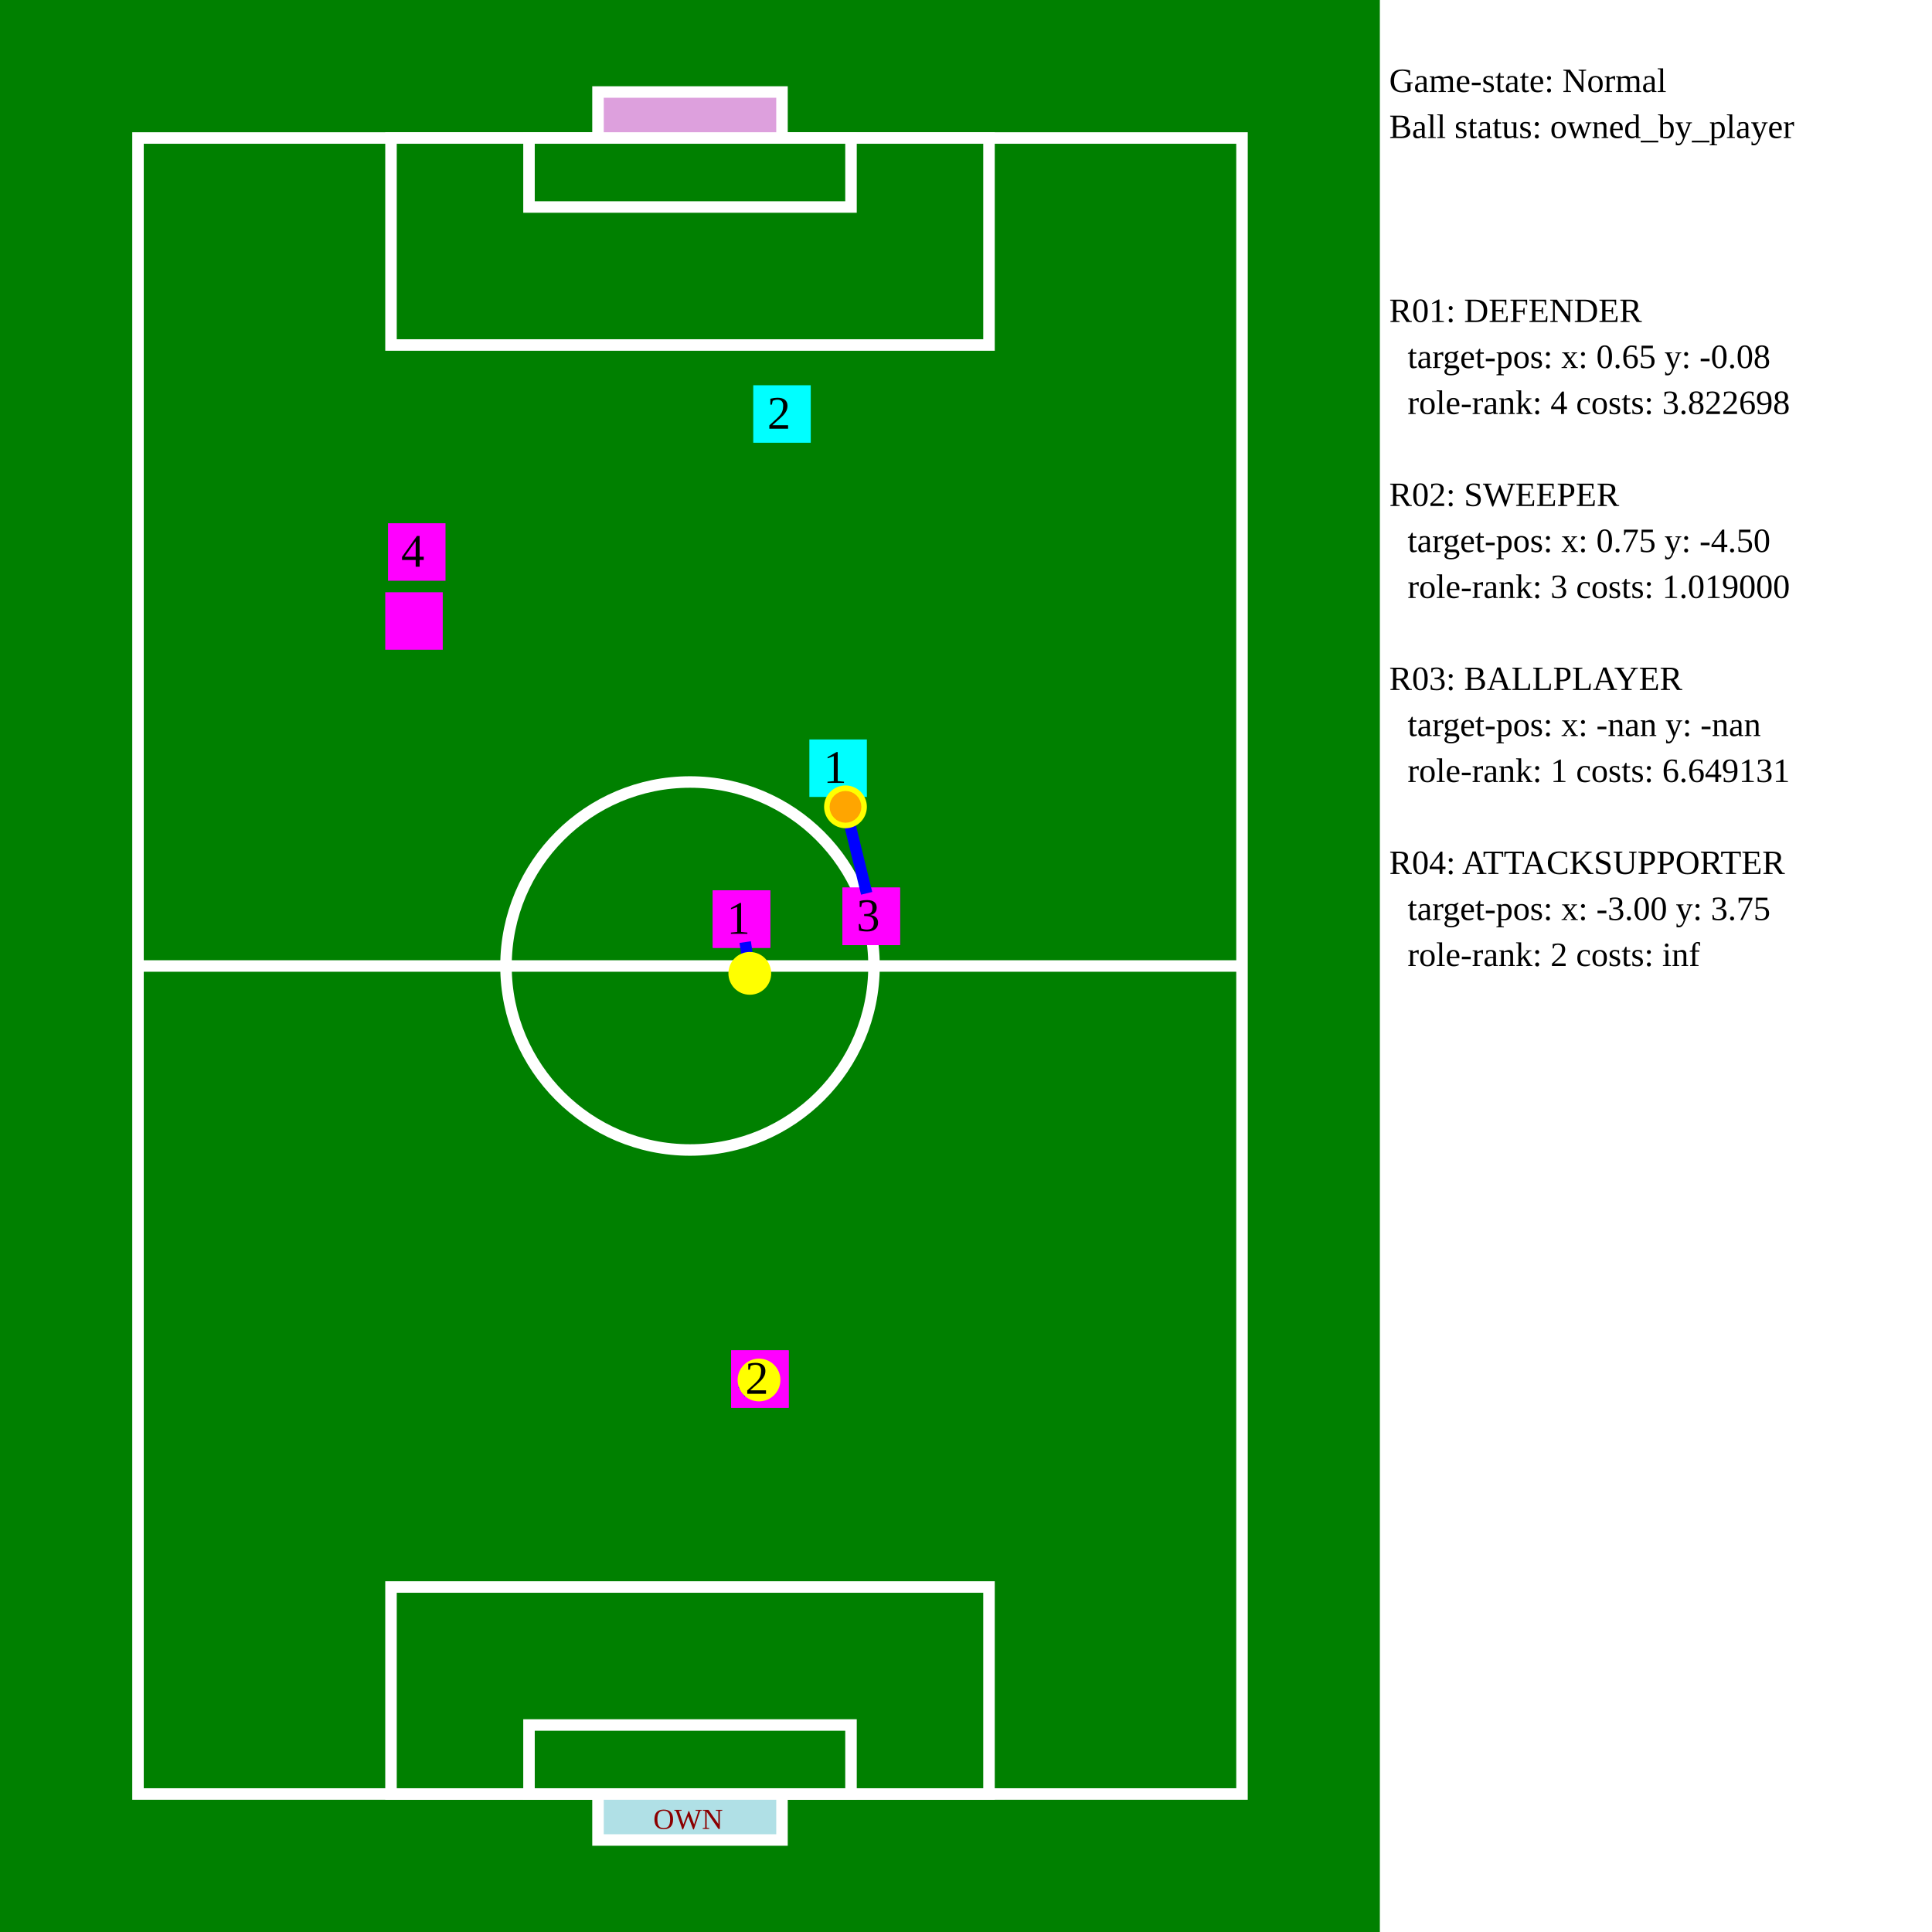
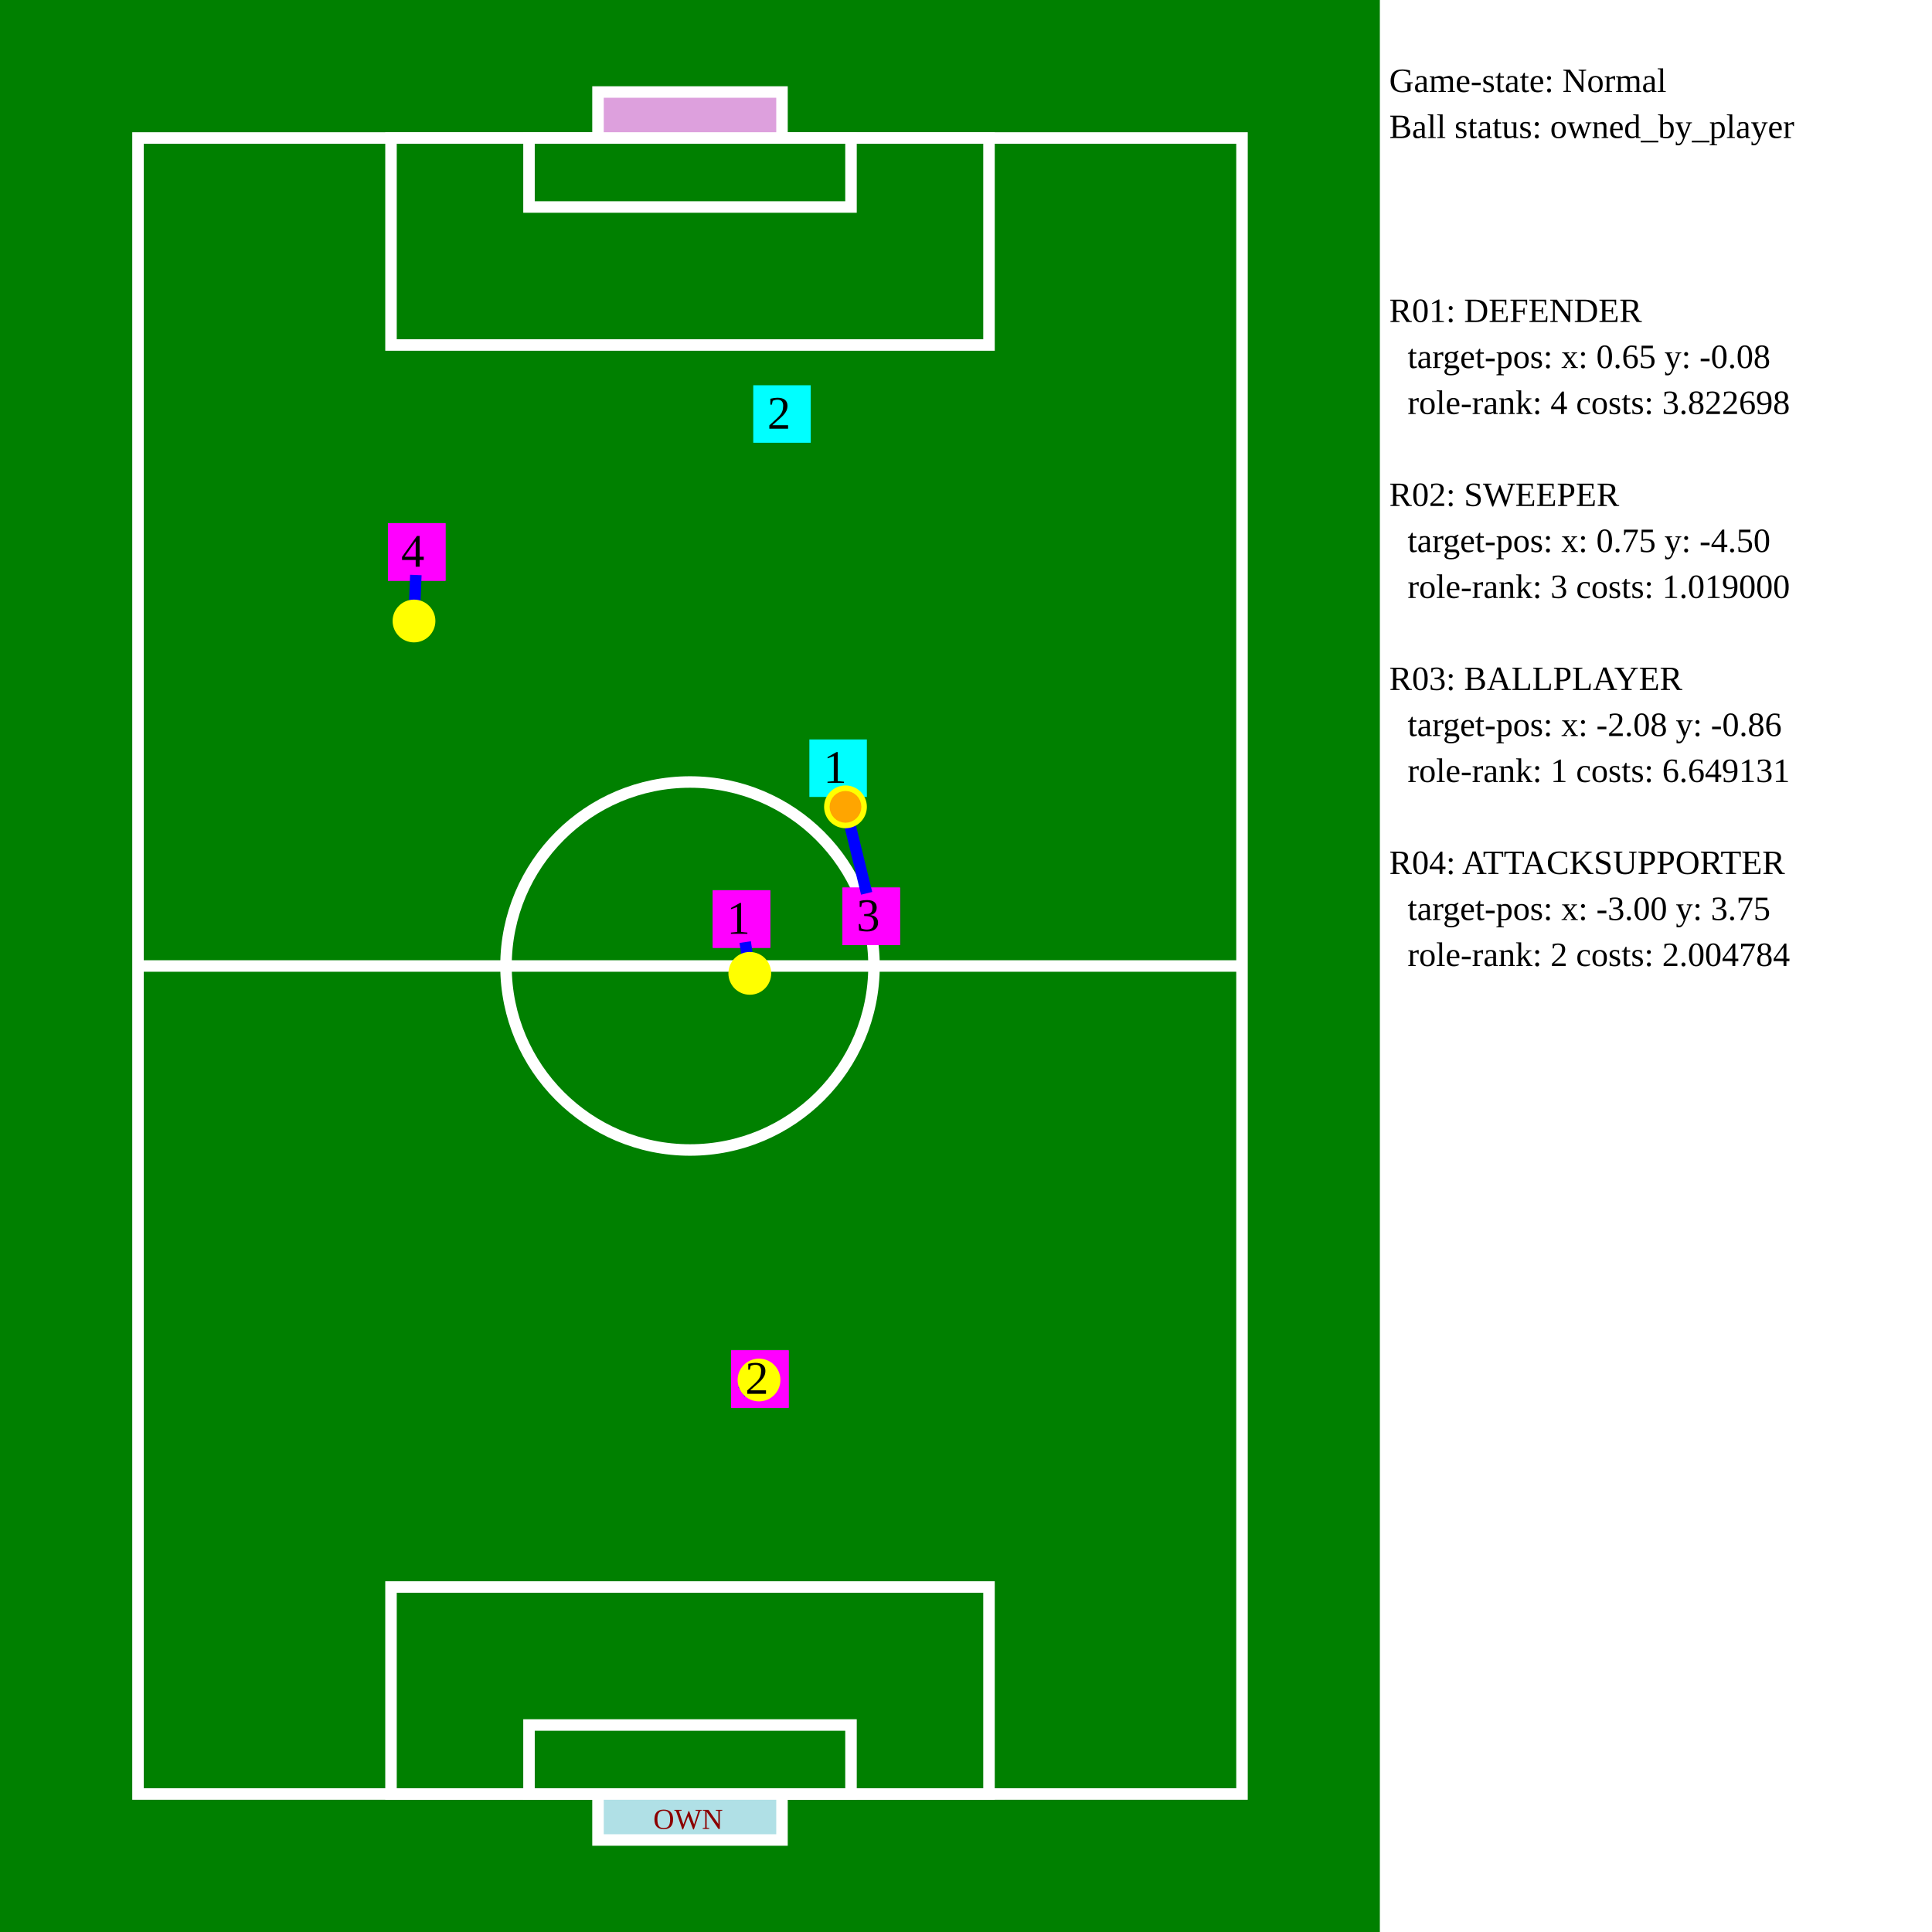
<svg xmlns="http://www.w3.org/2000/svg" width="21.00cm" height="21.00cm" version="1.1">
  <rect x="0cm" y="0cm" width="15.00cm" height="21.00cm" fill="green" stroke-width="0.02cm" />
  <rect x="15.00cm" y="0cm" width="6.00cm" height="21.00cm" fill="white" stroke-width="0.02cm" />
  <text x="15.10cm" y="1.00cm" font-size="14" font-weight-absolute="bold" fill="black">Game-state: Normal</text>
  <text x="15.10cm" y="1.50cm" font-size="14" font-weight-absolute="bold" fill="black">Ball status: owned_by_player</text>
  <text x="15.10cm" y="3.50cm" font-size="14" font-weight-absolute="bold" fill="black">R01: DEFENDER</text>
  <text x="15.30cm" y="4.00cm" font-size="14" font-weight-absolute="bold" fill="black">target-pos: x: 0.65 y: -0.08</text>
  <text x="15.30cm" y="4.50cm" font-size="14" font-weight-absolute="bold" fill="black">role-rank: 4 costs: 3.822698</text>
  <text x="15.10cm" y="5.50cm" font-size="14" font-weight-absolute="bold" fill="black">R02: SWEEPER</text>
  <text x="15.30cm" y="6.00cm" font-size="14" font-weight-absolute="bold" fill="black">target-pos: x: 0.75 y: -4.50</text>
  <text x="15.30cm" y="6.50cm" font-size="14" font-weight-absolute="bold" fill="black">role-rank: 3 costs: 1.019000</text>
  <text x="15.10cm" y="7.50cm" font-size="14" font-weight-absolute="bold" fill="black">R03: BALLPLAYER</text>
-   <text x="15.30cm" y="8.00cm" font-size="14" font-weight-absolute="bold" fill="black">target-pos: x: -nan y: -nan</text>
+   <text x="15.30cm" y="8.00cm" font-size="14" font-weight-absolute="bold" fill="black">target-pos: x: -2.08 y: -0.86</text>
  <text x="15.30cm" y="8.50cm" font-size="14" font-weight-absolute="bold" fill="black">role-rank: 1 costs: 6.649131</text>
  <text x="15.10cm" y="9.50cm" font-size="14" font-weight-absolute="bold" fill="black">R04: ATTACKSUPPORTER</text>
  <text x="15.30cm" y="10.00cm" font-size="14" font-weight-absolute="bold" fill="black">target-pos: x: -3.00 y: 3.75</text>
-   <text x="15.30cm" y="10.50cm" font-size="14" font-weight-absolute="bold" fill="black">role-rank: 2 costs: inf</text>
+   <text x="15.30cm" y="10.50cm" font-size="14" font-weight-absolute="bold" fill="black">role-rank: 2 costs: 2.004784</text>
  <rect x="1.50cm" y="1.50cm" width="12.00cm" height="18.00cm" fill="none" stroke="white" stroke-width="0.125cm" />
  <line x1="1.50cm" y1="10.50cm" x2="13.50cm" y2="10.50cm" stroke-width="0.125cm" stroke="white" />
  <circle cx="7.50cm" cy="10.50cm" r="2.00cm" fill="none" stroke="white" stroke-width="0.125cm" />
  <rect x="4.25cm" y="1.50cm" width="6.50cm" height="2.25cm" fill="green" stroke="white" stroke-width="0.125cm" />
  <rect x="4.25cm" y="17.25cm" width="6.50cm" height="2.25cm" fill="green" stroke="white" stroke-width="0.125cm" />
  <rect x="5.75cm" y="1.50cm" width="3.50cm" height="0.75cm" fill="green" stroke="white" stroke-width="0.125cm" />
  <rect x="5.75cm" y="18.75cm" width="3.50cm" height="0.75cm" fill="green" stroke="white" stroke-width="0.125cm" />
  <rect x="6.50cm" y="1.00cm" width="2.00cm" height="0.50cm" fill="plum" stroke="white" stroke-width="0.125cm" />
  <rect x="6.50cm" y="19.50cm" width="2.00cm" height="0.50cm" fill="powderblue" stroke="white" stroke-width="0.125cm" />
  <text x="7.10cm" y="19.88cm" fill="darkred">OWN</text>
  <rect x="8.86cm" y="8.10cm" width="0.50cm" height="0.50cm" fill="cyan" stroke="cyan" stroke-width="0.125cm" />
  <text x="8.95cm" y="8.51cm" font-size="large" font-weight-absolute="bold" fill="black">1</text>
  <rect x="8.25cm" y="4.25cm" width="0.50cm" height="0.50cm" fill="cyan" stroke="cyan" stroke-width="0.125cm" />
  <text x="8.34cm" y="4.66cm" font-size="large" font-weight-absolute="bold" fill="black">2</text>
  <rect x="7.81cm" y="9.74cm" width="0.50cm" height="0.50cm" fill="magenta" stroke="magenta" stroke-width="0.125cm" />
  <rect x="8.01cm" y="14.74cm" width="0.50cm" height="0.50cm" fill="magenta" stroke="magenta" stroke-width="0.125cm" />
  <rect x="9.22cm" y="9.71cm" width="0.50cm" height="0.50cm" fill="magenta" stroke="magenta" stroke-width="0.125cm" />
  <rect x="4.28cm" y="5.75cm" width="0.50cm" height="0.50cm" fill="magenta" stroke="magenta" stroke-width="0.125cm" />
  <rect x="7.81cm" y="9.74cm" width="0.50cm" height="0.50cm" fill="magenta" stroke="magenta" stroke-width="0.125cm" />
  <line x1="8.10cm" y1="10.24cm" x2="8.15cm" y2="10.58cm" stroke-width="0.125cm" stroke="blue" />
  <circle cx="8.15cm" cy="10.58cm" r="0.17cm" fill="yellow" stroke="yellow" stroke-width="0.125cm" />
  <rect x="8.01cm" y="14.74cm" width="0.50cm" height="0.50cm" fill="magenta" stroke="magenta" stroke-width="0.125cm" />
  <line x1="8.06cm" y1="15.13cm" x2="8.25cm" y2="15.00cm" stroke-width="0.125cm" stroke="blue" />
  <circle cx="8.25cm" cy="15.00cm" r="0.17cm" fill="yellow" stroke="yellow" stroke-width="0.125cm" />
  <rect x="9.22cm" y="9.71cm" width="0.50cm" height="0.50cm" fill="magenta" stroke="magenta" stroke-width="0.125cm" />
  <line x1="9.42cm" y1="9.71cm" x2="9.19cm" y2="8.77cm" stroke-width="0.125cm" stroke="blue" />
  <circle cx="9.19cm" cy="8.77cm" r="0.17cm" fill="yellow" stroke="yellow" stroke-width="0.125cm" />
-   <rect x="4.25cm" y="6.50cm" width="0.50cm" height="0.50cm" fill="magenta" stroke="magenta" stroke-width="0.125cm" />
+   <rect x="4.28cm" y="5.75cm" width="0.50cm" height="0.50cm" fill="magenta" stroke="magenta" stroke-width="0.125cm" />
+   <line x1="4.52cm" y1="6.25cm" x2="4.50cm" y2="6.75cm" stroke-width="0.125cm" stroke="blue" />
+   <circle cx="4.50cm" cy="6.75cm" r="0.17cm" fill="yellow" stroke="yellow" stroke-width="0.125cm" />
  <text x="7.90cm" y="10.15cm" font-size="large" font-weight-absolute="bold" fill="black">1</text>
  <text x="8.10cm" y="15.15cm" font-size="large" font-weight-absolute="bold" fill="black">2</text>
  <text x="9.31cm" y="10.12cm" font-size="large" font-weight-absolute="bold" fill="black">3</text>
  <text x="4.36cm" y="6.16cm" font-size="large" font-weight-absolute="bold" fill="black">4</text>
  <circle cx="9.19cm" cy="8.77cm" r="0.11cm" fill="orange" stroke="orange" stroke-width="0.125cm" />
</svg>
